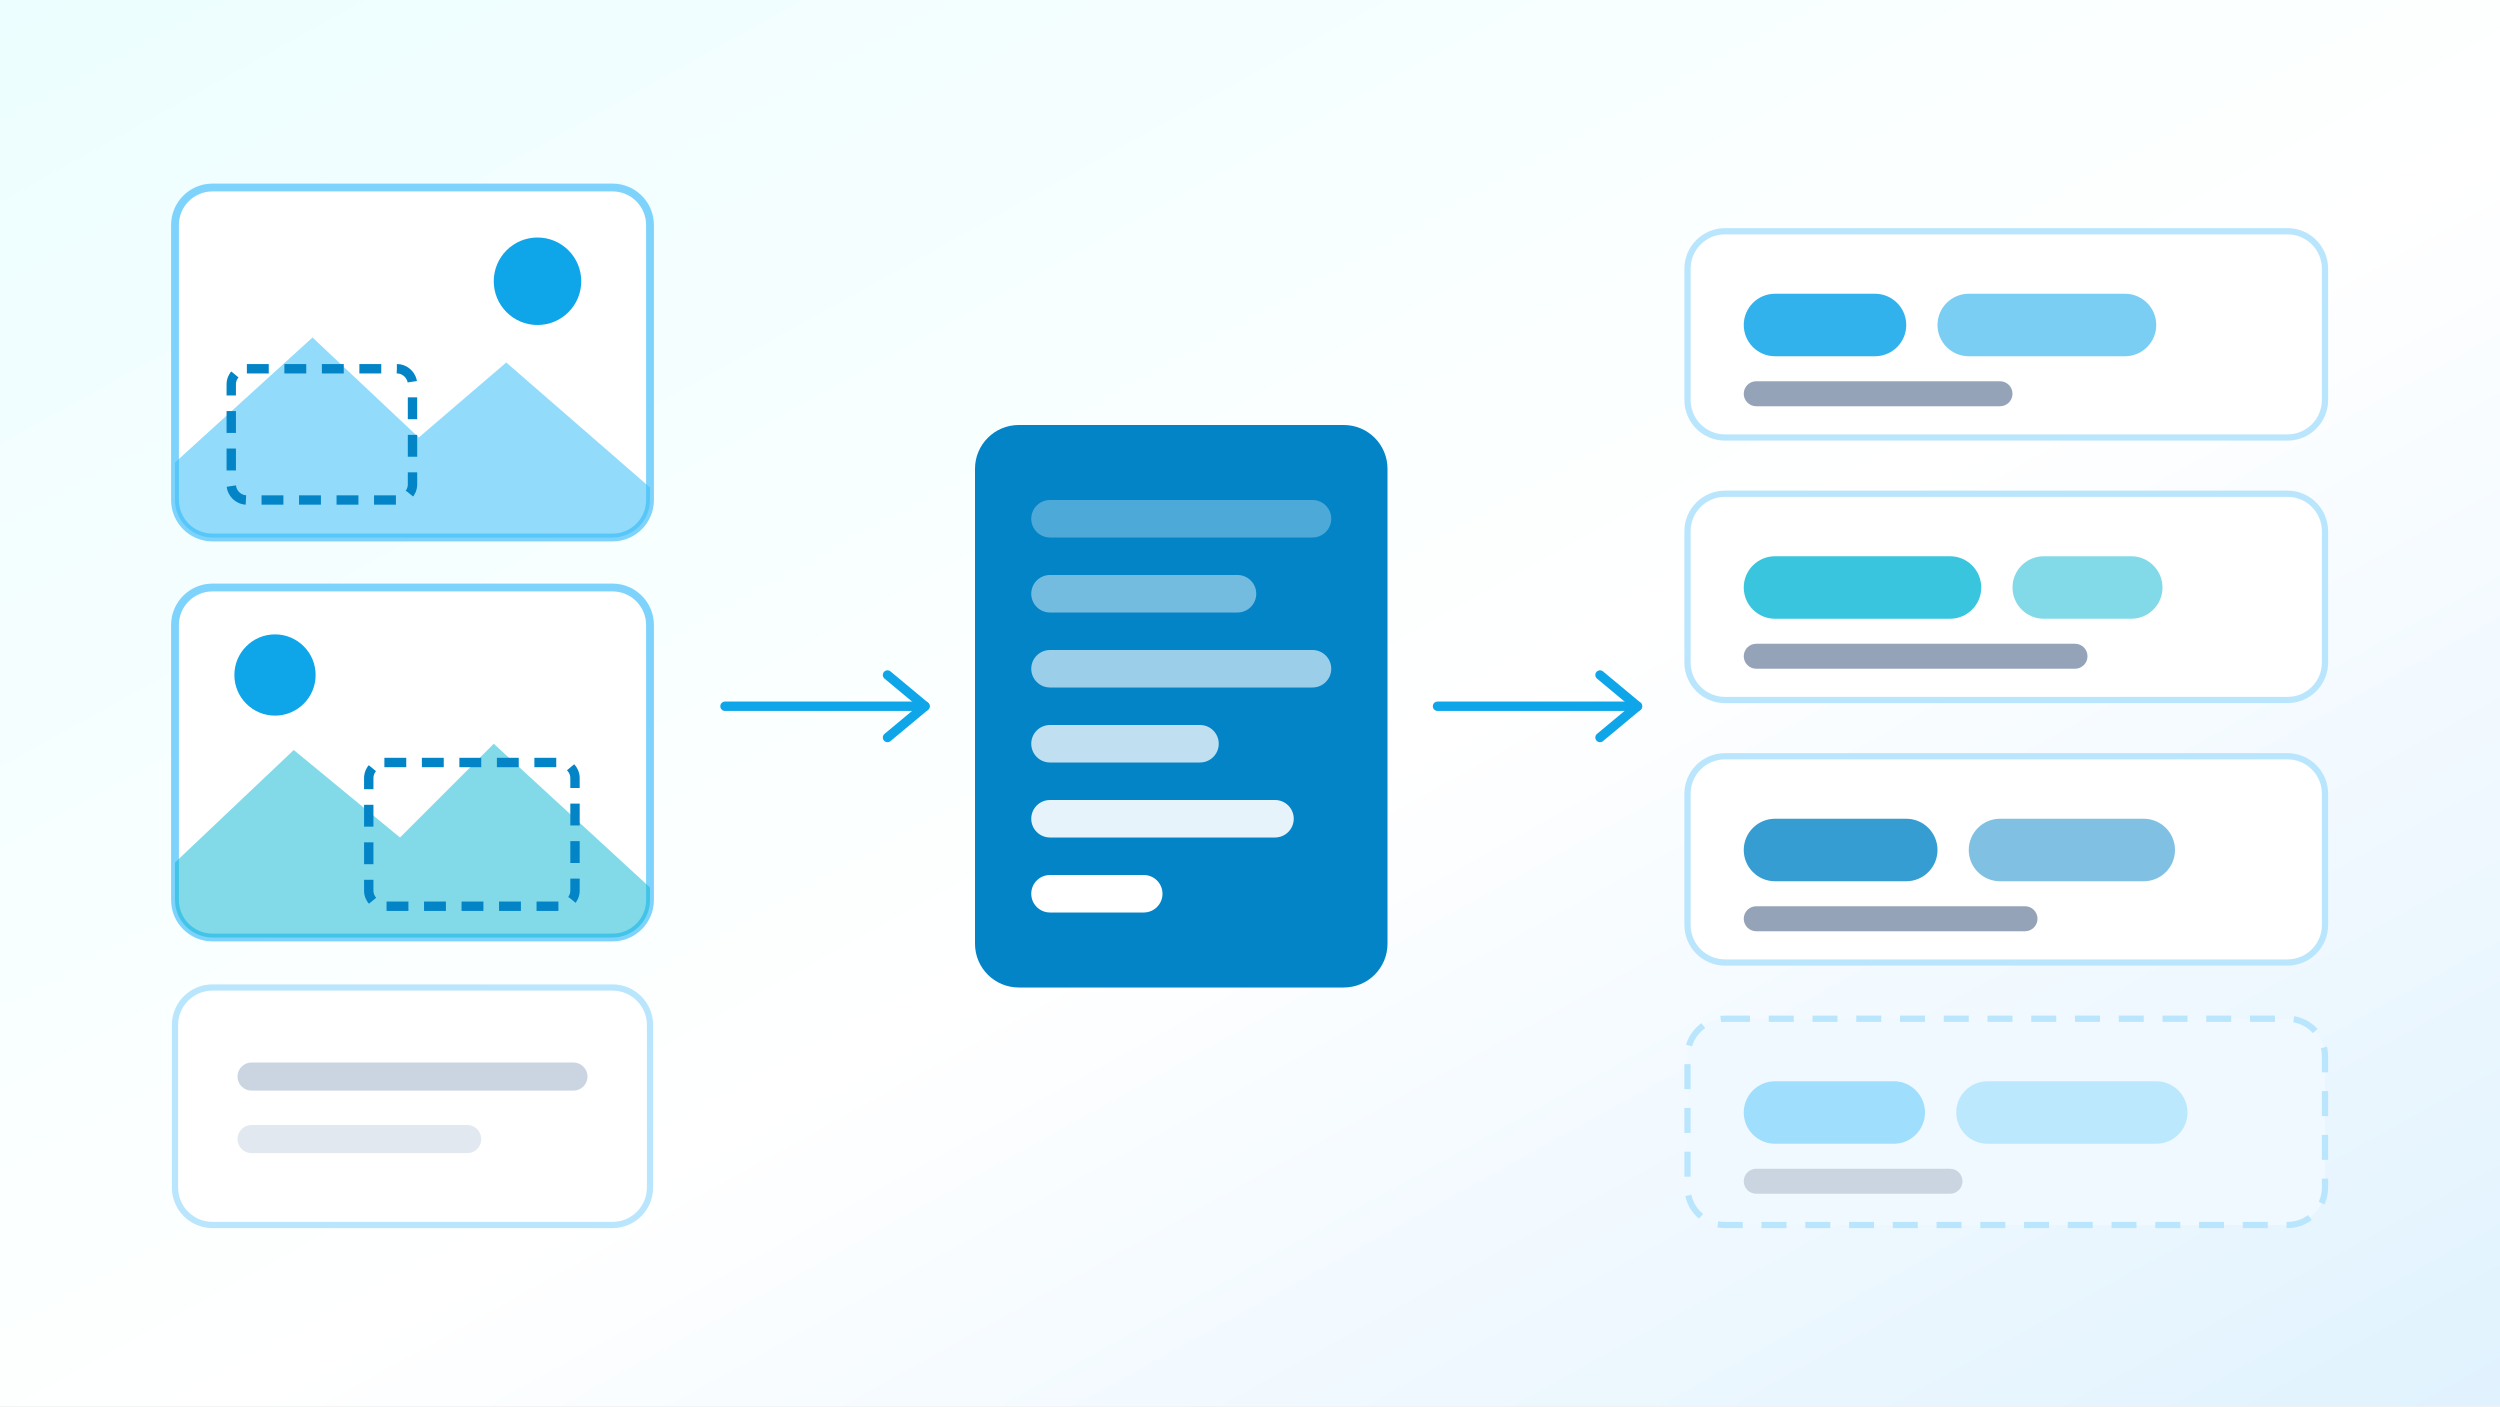
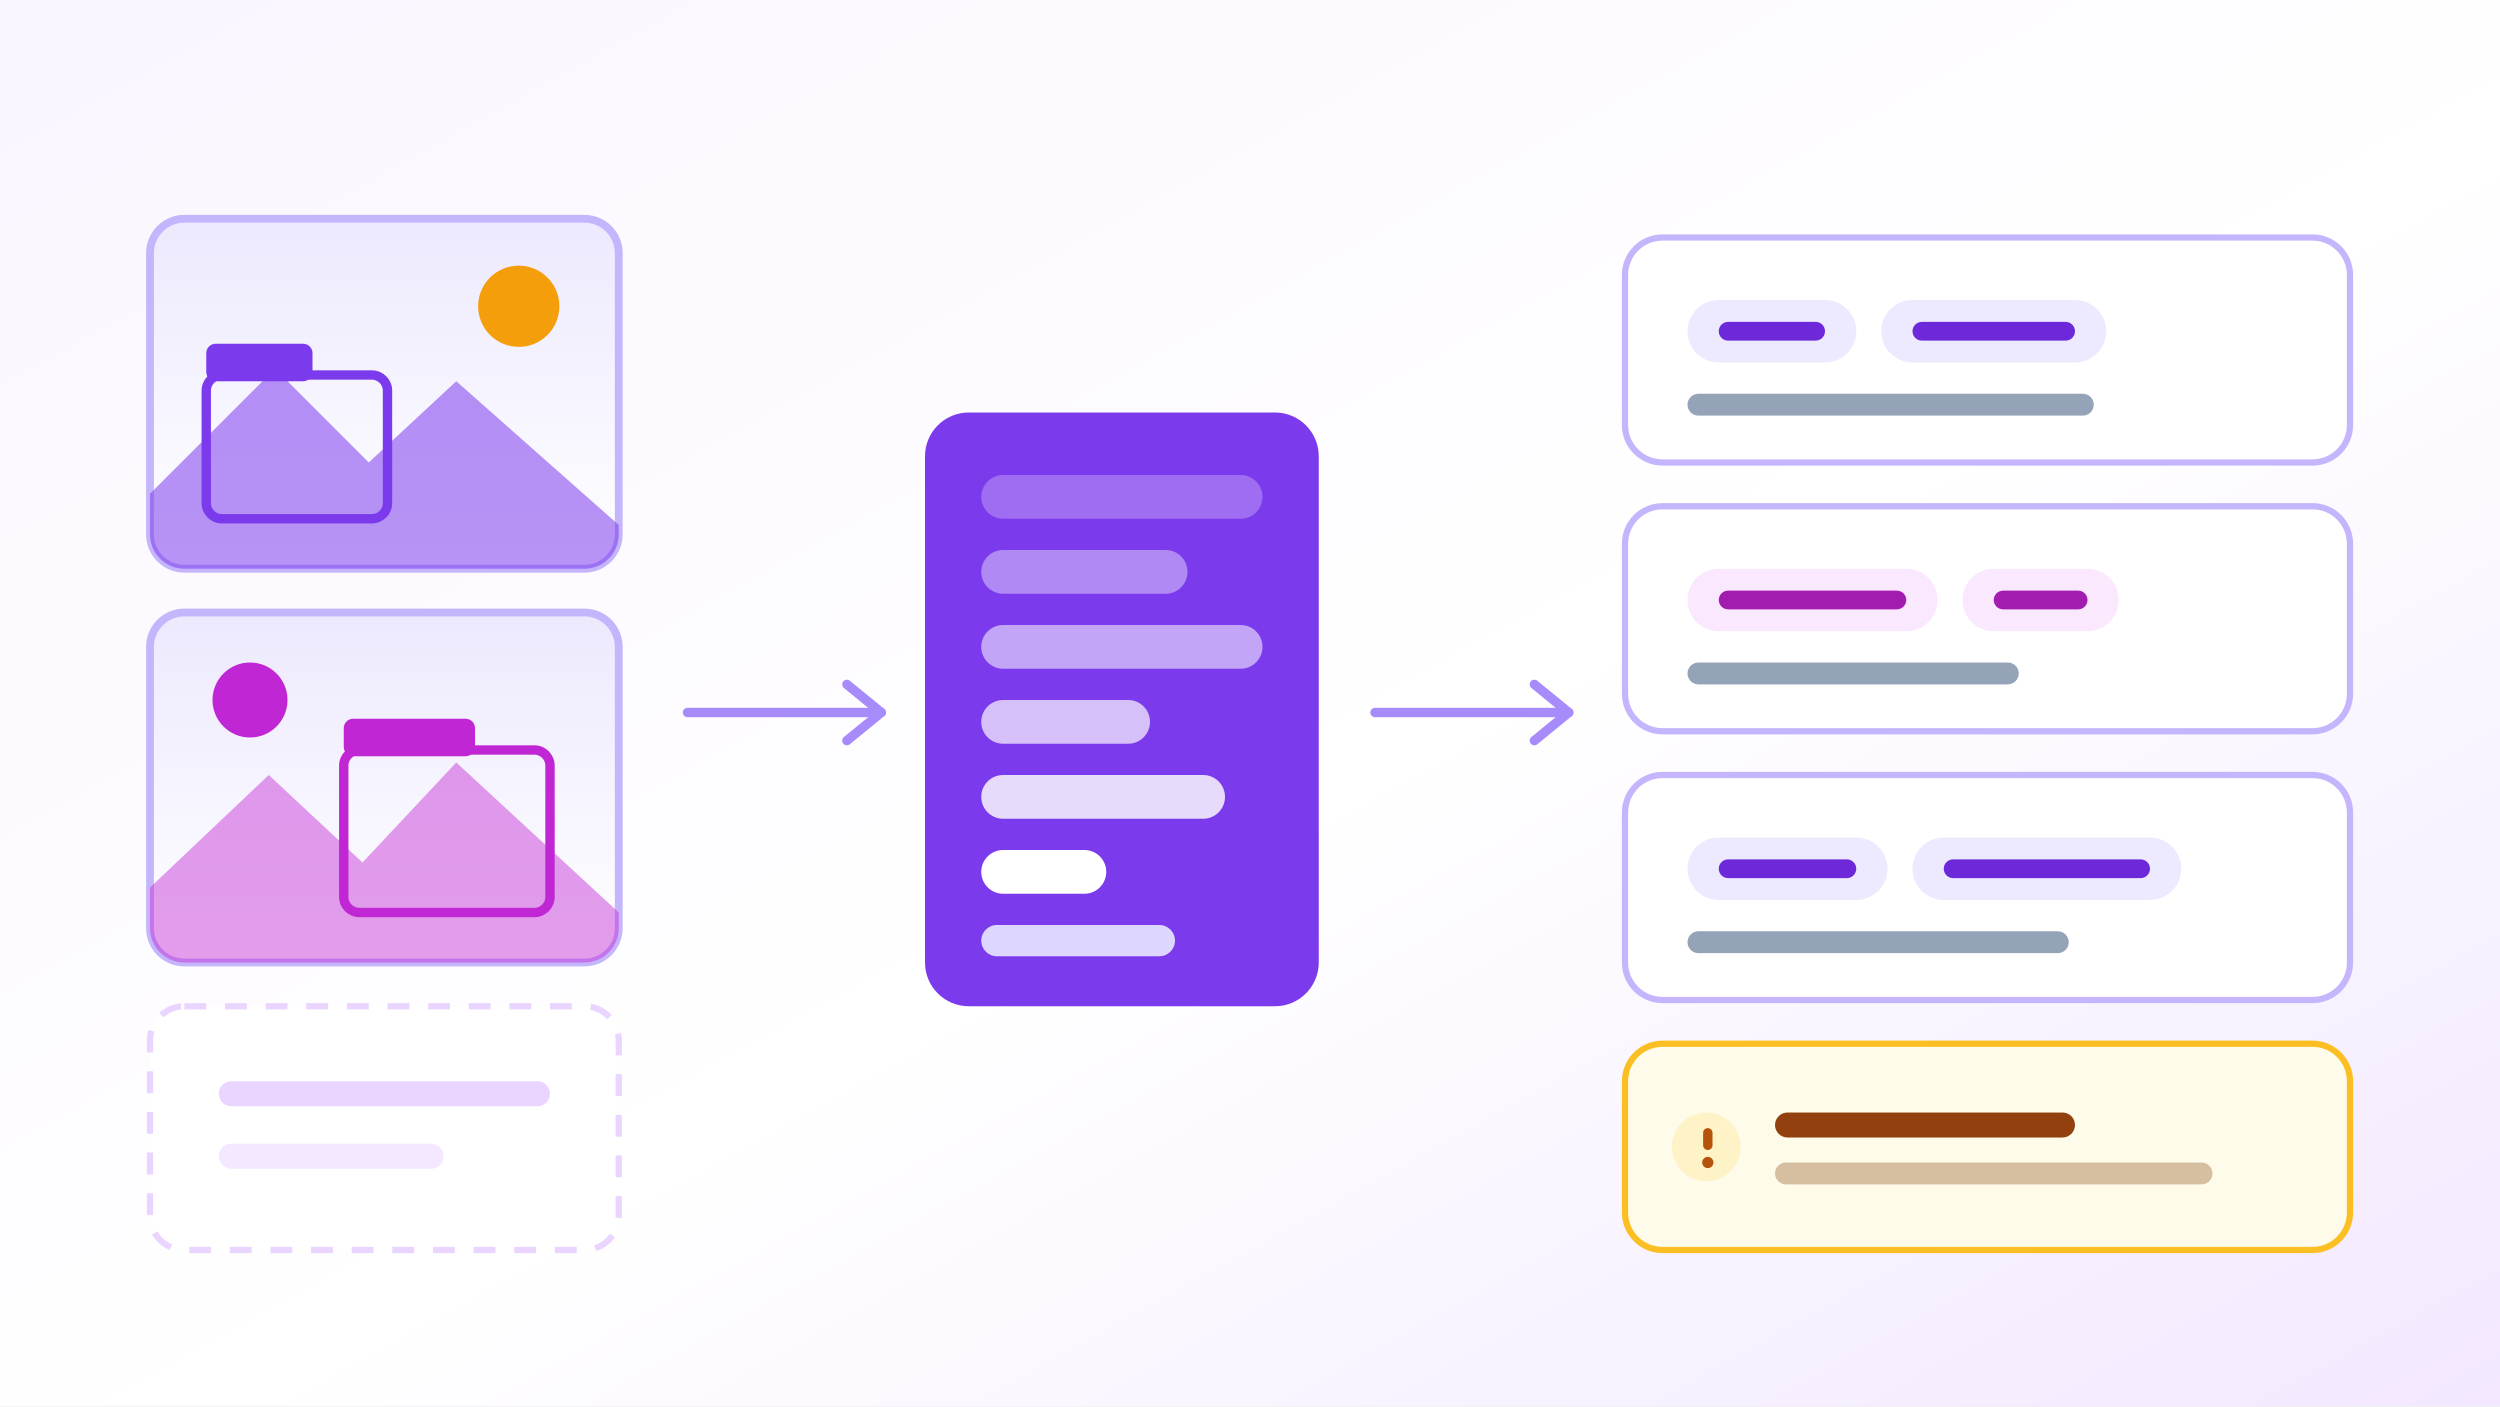
- <svg xmlns="http://www.w3.org/2000/svg" viewBox="0 0 800 450" role="img" aria-label="Grid of image tiles with bounding boxes feeding tokenized caption records">
+ <svg xmlns="http://www.w3.org/2000/svg" viewBox="0 0 800 450" role="img" aria-label="Annotated image tiles with bounding boxes resolving into tokenised caption records, one flagged as unmatched">
  <defs>
    <linearGradient id="ic-bg" x1="0" y1="0" x2="1" y2="1">
-       <stop offset="0%" stop-color="#ecfeff" />
+       <stop offset="0%" stop-color="#faf5ff" />
      <stop offset="55%" stop-color="#ffffff" />
-       <stop offset="100%" stop-color="#e0f2fe" />
+       <stop offset="100%" stop-color="#f3e8ff" />
+     </linearGradient>
+     <linearGradient id="ic-sky" x1="0" y1="0" x2="0" y2="1">
+       <stop offset="0%" stop-color="#ede9fe" />
+       <stop offset="100%" stop-color="#ffffff" />
    </linearGradient>
  </defs>
  <rect width="800" height="450" fill="url(#ic-bg)" />
  <g>
-     <rect x="56" y="60" width="152" height="112" rx="12" fill="#ffffff" stroke="#7dd3fc" stroke-width="2.5" />
-     <path d="M56 148 L100 108 L134 140 L162 116 L208 156 L208 160 A12 12 0 0 1 196 172 L68 172 A12 12 0 0 1 56 160 Z" fill="#38bdf8" opacity="0.55" />
-     <circle cx="172" cy="90" r="14" fill="#0ea5e9" />
-     <rect x="74" y="118" width="58" height="42" rx="5" fill="none" stroke="#0284c7" stroke-width="3" stroke-dasharray="7 5" />
-     <rect x="56" y="188" width="152" height="112" rx="12" fill="#ffffff" stroke="#7dd3fc" stroke-width="2.5" />
-     <path d="M56 276 L94 240 L128 268 L158 238 L208 284 L208 288 A12 12 0 0 1 196 300 L68 300 A12 12 0 0 1 56 288 Z" fill="#06b6d4" opacity="0.5" />
-     <circle cx="88" cy="216" r="13" fill="#0ea5e9" />
-     <rect x="118" y="244" width="66" height="46" rx="5" fill="none" stroke="#0284c7" stroke-width="3" stroke-dasharray="7 5" />
-     <rect x="56" y="316" width="152" height="76" rx="12" fill="#ffffff" stroke="#bae6fd" stroke-width="2" />
-     <rect x="76" y="340" width="112" height="9" rx="4.5" fill="#cbd5e1" />
-     <rect x="76" y="360" width="78" height="9" rx="4.5" fill="#e2e8f0" />
+     <rect x="48" y="70" width="150" height="112" rx="11" fill="url(#ic-sky)" stroke="#c4b5fd" stroke-width="2.5" />
+     <circle cx="166" cy="98" r="13" fill="#f59e0b" />
+     <path d="M48 158 L88 118 L118 148 L146 122 L198 168 L198 171 A11 11 0 0 1 187 182 L59 182 A11 11 0 0 1 48 171 Z" fill="#7c3aed" opacity="0.55" />
+     <rect x="66" y="120" width="58" height="46" rx="5" fill="none" stroke="#7c3aed" stroke-width="3" />
+     <rect x="66" y="110" width="34" height="12" rx="3" fill="#7c3aed" />
+     <rect x="48" y="196" width="150" height="112" rx="11" fill="url(#ic-sky)" stroke="#c4b5fd" stroke-width="2.5" />
+     <circle cx="80" cy="224" r="12" fill="#c026d3" />
+     <path d="M48 284 L86 248 L116 276 L146 244 L198 292 L198 297 A11 11 0 0 1 187 308 L59 308 A11 11 0 0 1 48 297 Z" fill="#c026d3" opacity="0.45" />
+     <rect x="110" y="240" width="66" height="52" rx="5" fill="none" stroke="#c026d3" stroke-width="3" />
+     <rect x="110" y="230" width="42" height="12" rx="3" fill="#c026d3" />
+     <rect x="48" y="322" width="150" height="78" rx="11" fill="#ffffff" stroke="#e9d5ff" stroke-width="2" stroke-dasharray="7 6" />
+     <rect x="70" y="346" width="106" height="8" rx="4" fill="#e9d5ff" />
+     <rect x="70" y="366" width="72" height="8" rx="4" fill="#f3e8ff" />
  </g>
-   <g stroke="#0ea5e9" stroke-width="3" fill="none" stroke-linecap="round" stroke-linejoin="round">
-     <path d="M232 226 L296 226" />
-     <path d="M284 216 L296 226 L284 236" />
+   <g stroke="#a78bfa" stroke-width="3" fill="none" stroke-linecap="round" stroke-linejoin="round">
+     <path d="M220 228 L282 228" />
+     <path d="M271 219 L282 228 L271 237" />
  </g>
  <g>
-     <rect x="312" y="136" width="132" height="180" rx="14" fill="#0284c7" />
-     <rect x="330" y="160" width="96" height="12" rx="6" fill="#ffffff" opacity="0.3" />
-     <rect x="330" y="184" width="72" height="12" rx="6" fill="#ffffff" opacity="0.45" />
-     <rect x="330" y="208" width="96" height="12" rx="6" fill="#ffffff" opacity="0.6" />
-     <rect x="330" y="232" width="60" height="12" rx="6" fill="#ffffff" opacity="0.75" />
-     <rect x="330" y="256" width="84" height="12" rx="6" fill="#ffffff" opacity="0.9" />
-     <rect x="330" y="280" width="42" height="12" rx="6" fill="#ffffff" />
+     <rect x="296" y="132" width="126" height="190" rx="14" fill="#7c3aed" />
+     <rect x="314" y="152" width="90" height="14" rx="7" fill="#ffffff" opacity="0.26" />
+     <rect x="314" y="176" width="66" height="14" rx="7" fill="#ffffff" opacity="0.4" />
+     <rect x="314" y="200" width="90" height="14" rx="7" fill="#ffffff" opacity="0.54" />
+     <rect x="314" y="224" width="54" height="14" rx="7" fill="#ffffff" opacity="0.68" />
+     <rect x="314" y="248" width="78" height="14" rx="7" fill="#ffffff" opacity="0.82" />
+     <rect x="314" y="272" width="40" height="14" rx="7" fill="#ffffff" />
+     <rect x="314" y="296" width="62" height="10" rx="5" fill="#ddd6fe" />
  </g>
-   <g stroke="#0ea5e9" stroke-width="3" fill="none" stroke-linecap="round" stroke-linejoin="round">
-     <path d="M460 226 L524 226" />
-     <path d="M512 216 L524 226 L512 236" />
+   <g stroke="#a78bfa" stroke-width="3" fill="none" stroke-linecap="round" stroke-linejoin="round">
+     <path d="M440 228 L502 228" />
+     <path d="M491 219 L502 228 L491 237" />
  </g>
  <g>
-     <rect x="540" y="74" width="204" height="66" rx="12" fill="#ffffff" stroke="#bae6fd" stroke-width="2" />
-     <rect x="558" y="94" width="52" height="20" rx="10" fill="#0ea5e9" opacity="0.85" />
-     <rect x="620" y="94" width="70" height="20" rx="10" fill="#0ea5e9" opacity="0.55" />
-     <rect x="558" y="122" width="86" height="8" rx="4" fill="#94a3b8" />
-     <rect x="540" y="158" width="204" height="66" rx="12" fill="#ffffff" stroke="#bae6fd" stroke-width="2" />
-     <rect x="558" y="178" width="76" height="20" rx="10" fill="#06b6d4" opacity="0.8" />
-     <rect x="644" y="178" width="48" height="20" rx="10" fill="#06b6d4" opacity="0.5" />
-     <rect x="558" y="206" width="110" height="8" rx="4" fill="#94a3b8" />
-     <rect x="540" y="242" width="204" height="66" rx="12" fill="#ffffff" stroke="#bae6fd" stroke-width="2" />
-     <rect x="558" y="262" width="62" height="20" rx="10" fill="#0284c7" opacity="0.8" />
-     <rect x="630" y="262" width="66" height="20" rx="10" fill="#0284c7" opacity="0.5" />
-     <rect x="558" y="290" width="94" height="8" rx="4" fill="#94a3b8" />
-     <rect x="540" y="326" width="204" height="66" rx="12" fill="#f0f9ff" stroke="#bae6fd" stroke-width="2" stroke-dasharray="8 6" />
-     <rect x="558" y="346" width="58" height="20" rx="10" fill="#7dd3fc" opacity="0.7" />
-     <rect x="626" y="346" width="74" height="20" rx="10" fill="#7dd3fc" opacity="0.45" />
-     <rect x="558" y="374" width="70" height="8" rx="4" fill="#cbd5e1" />
+     <rect x="520" y="76" width="232" height="72" rx="12" fill="#ffffff" stroke="#c4b5fd" stroke-width="2" />
+     <rect x="540" y="96" width="54" height="20" rx="10" fill="#ede9fe" />
+     <rect x="550" y="103" width="34" height="6" rx="3" fill="#6d28d9" />
+     <rect x="602" y="96" width="72" height="20" rx="10" fill="#ede9fe" />
+     <rect x="612" y="103" width="52" height="6" rx="3" fill="#6d28d9" />
+     <rect x="540" y="126" width="130" height="7" rx="3.5" fill="#94a3b8" />
+     <rect x="520" y="162" width="232" height="72" rx="12" fill="#ffffff" stroke="#c4b5fd" stroke-width="2" />
+     <rect x="540" y="182" width="80" height="20" rx="10" fill="#fae8ff" />
+     <rect x="550" y="189" width="60" height="6" rx="3" fill="#a21caf" />
+     <rect x="628" y="182" width="50" height="20" rx="10" fill="#fae8ff" />
+     <rect x="638" y="189" width="30" height="6" rx="3" fill="#a21caf" />
+     <rect x="540" y="212" width="106" height="7" rx="3.5" fill="#94a3b8" />
+     <rect x="520" y="248" width="232" height="72" rx="12" fill="#ffffff" stroke="#c4b5fd" stroke-width="2" />
+     <rect x="540" y="268" width="64" height="20" rx="10" fill="#ede9fe" />
+     <rect x="550" y="275" width="44" height="6" rx="3" fill="#6d28d9" />
+     <rect x="612" y="268" width="86" height="20" rx="10" fill="#ede9fe" />
+     <rect x="622" y="275" width="66" height="6" rx="3" fill="#6d28d9" />
+     <rect x="540" y="298" width="122" height="7" rx="3.5" fill="#94a3b8" />
+     <rect x="520" y="334" width="232" height="66" rx="12" fill="#fffbeb" stroke="#fbbf24" stroke-width="2" />
+     <circle cx="546" cy="367" r="11" fill="#fef3c7" />
+     <rect x="545" y="361" width="3" height="7" rx="1.5" fill="#b45309" />
+     <circle cx="546.5" cy="372" r="1.8" fill="#b45309" />
+     <rect x="568" y="356" width="96" height="8" rx="4" fill="#92400e" />
+     <rect x="568" y="372" width="140" height="7" rx="3.5" fill="#d6bfa0" />
  </g>
</svg>
